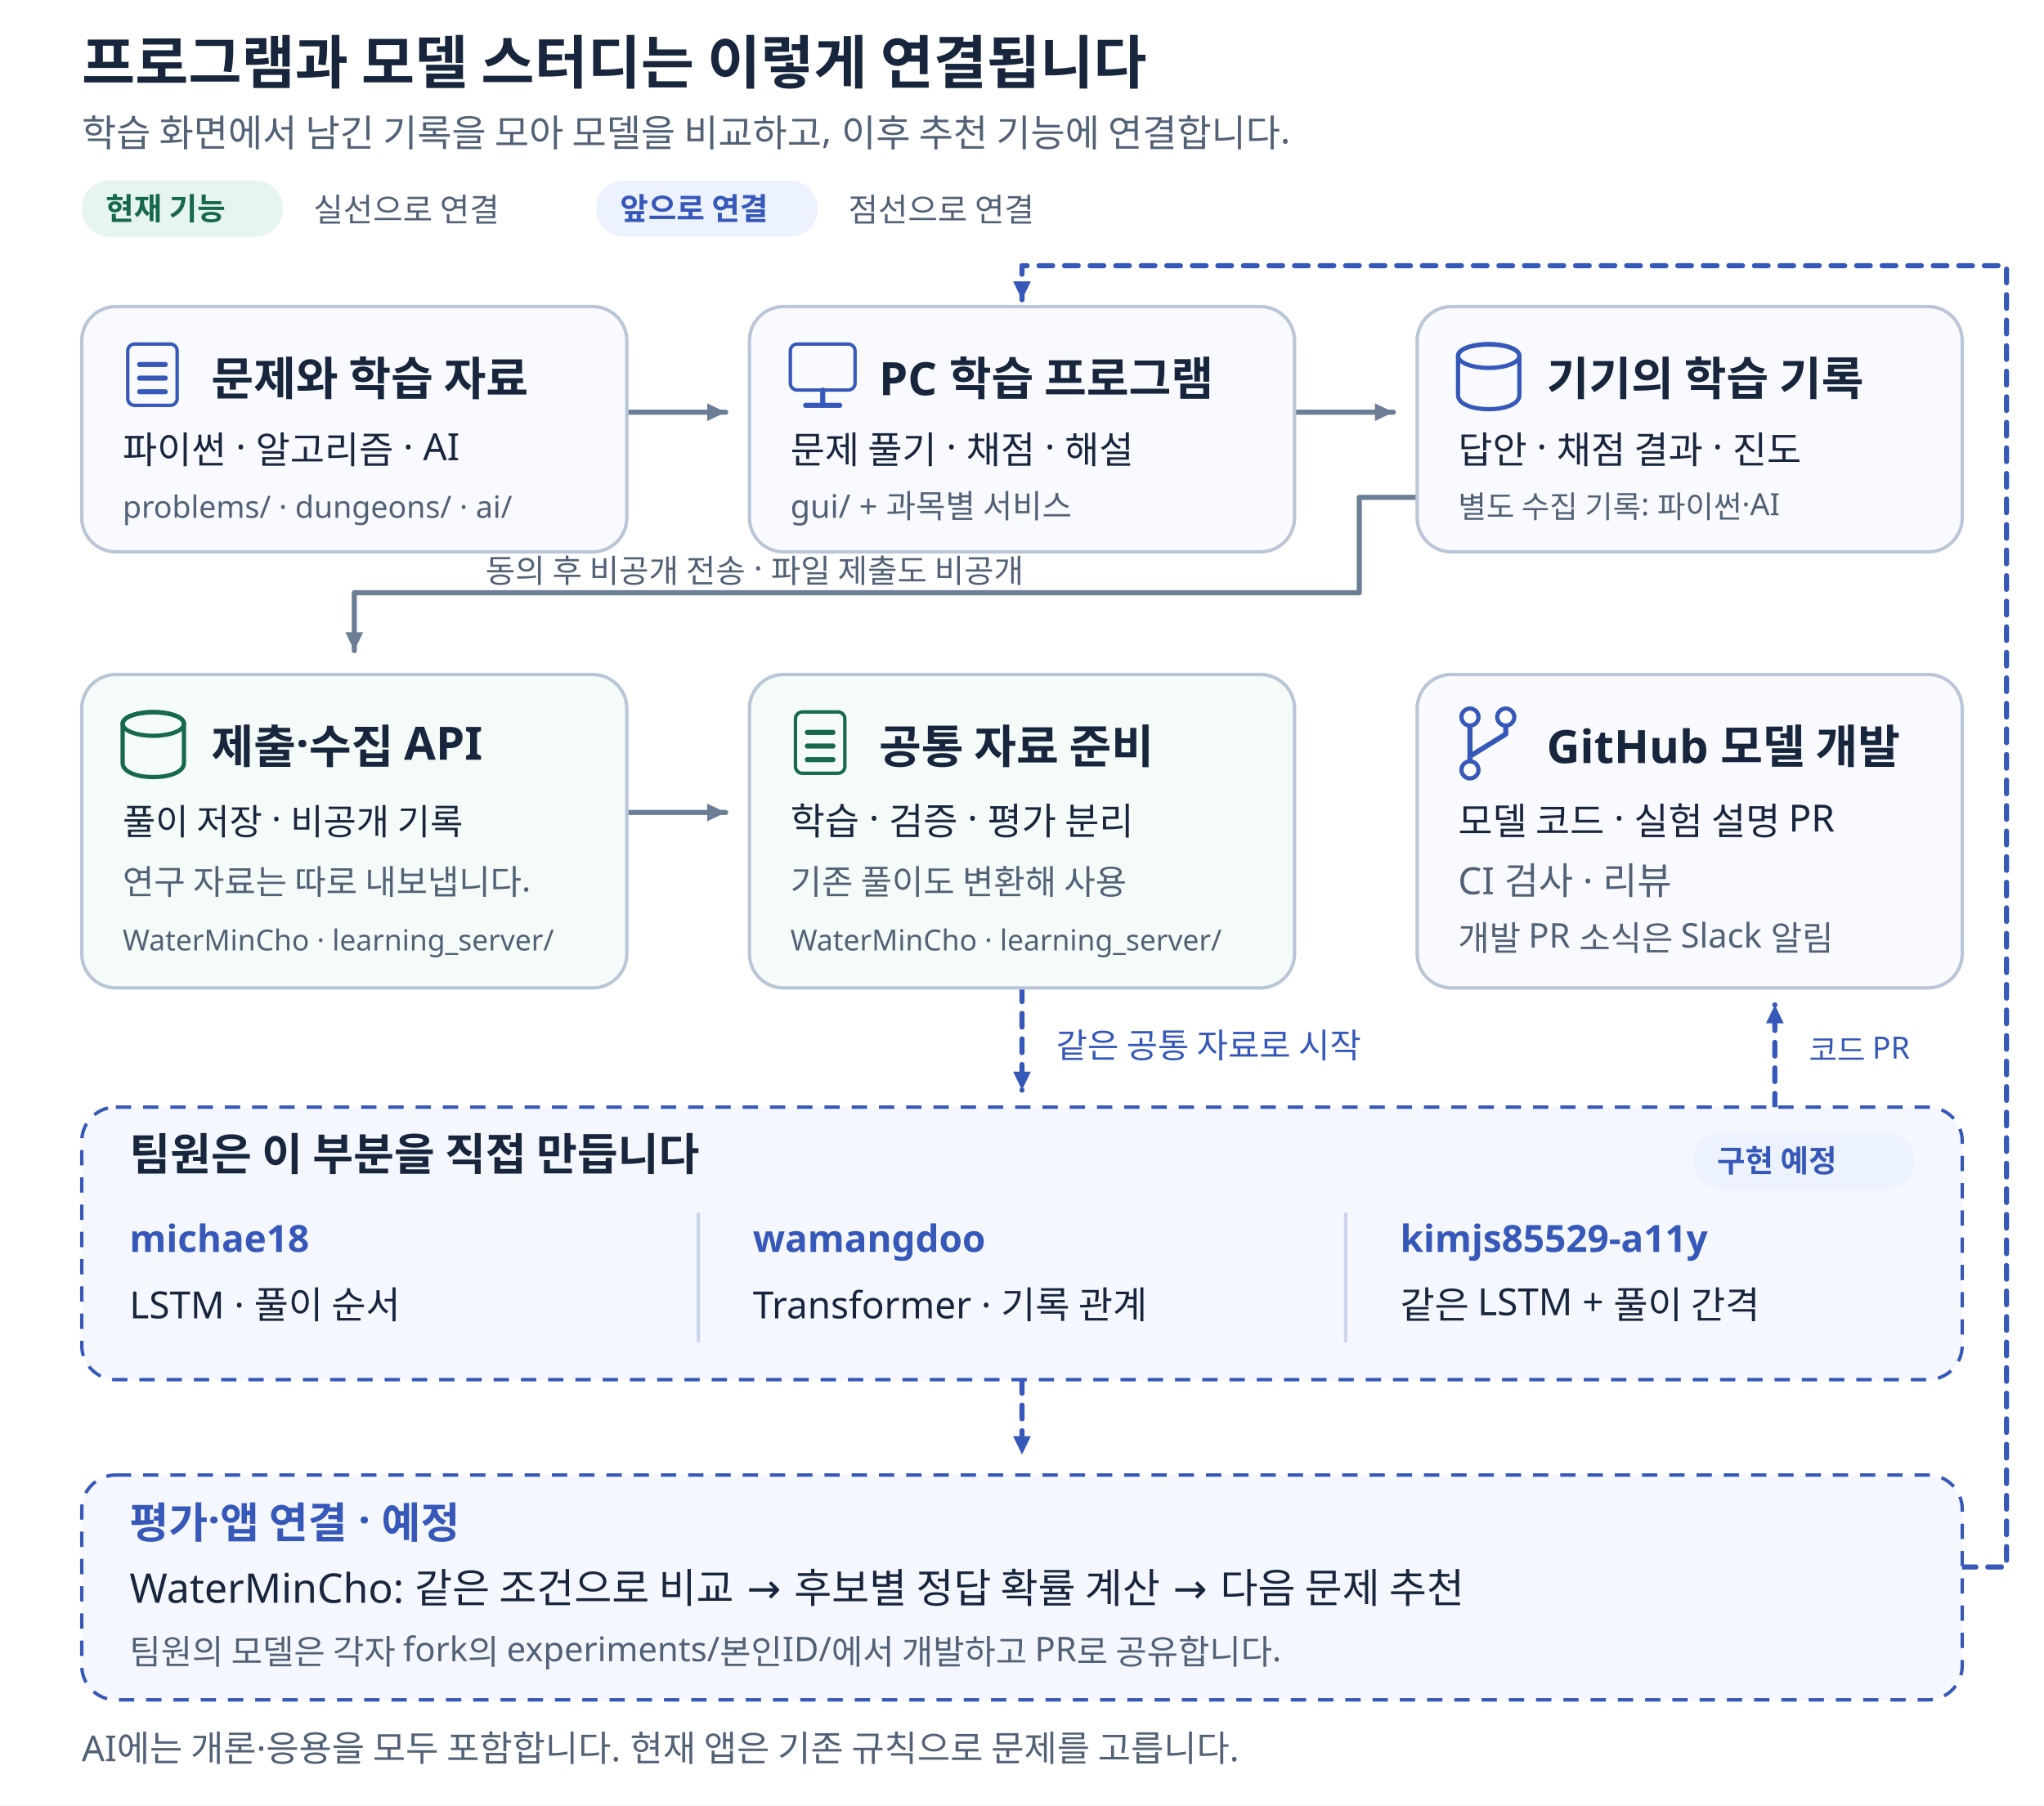
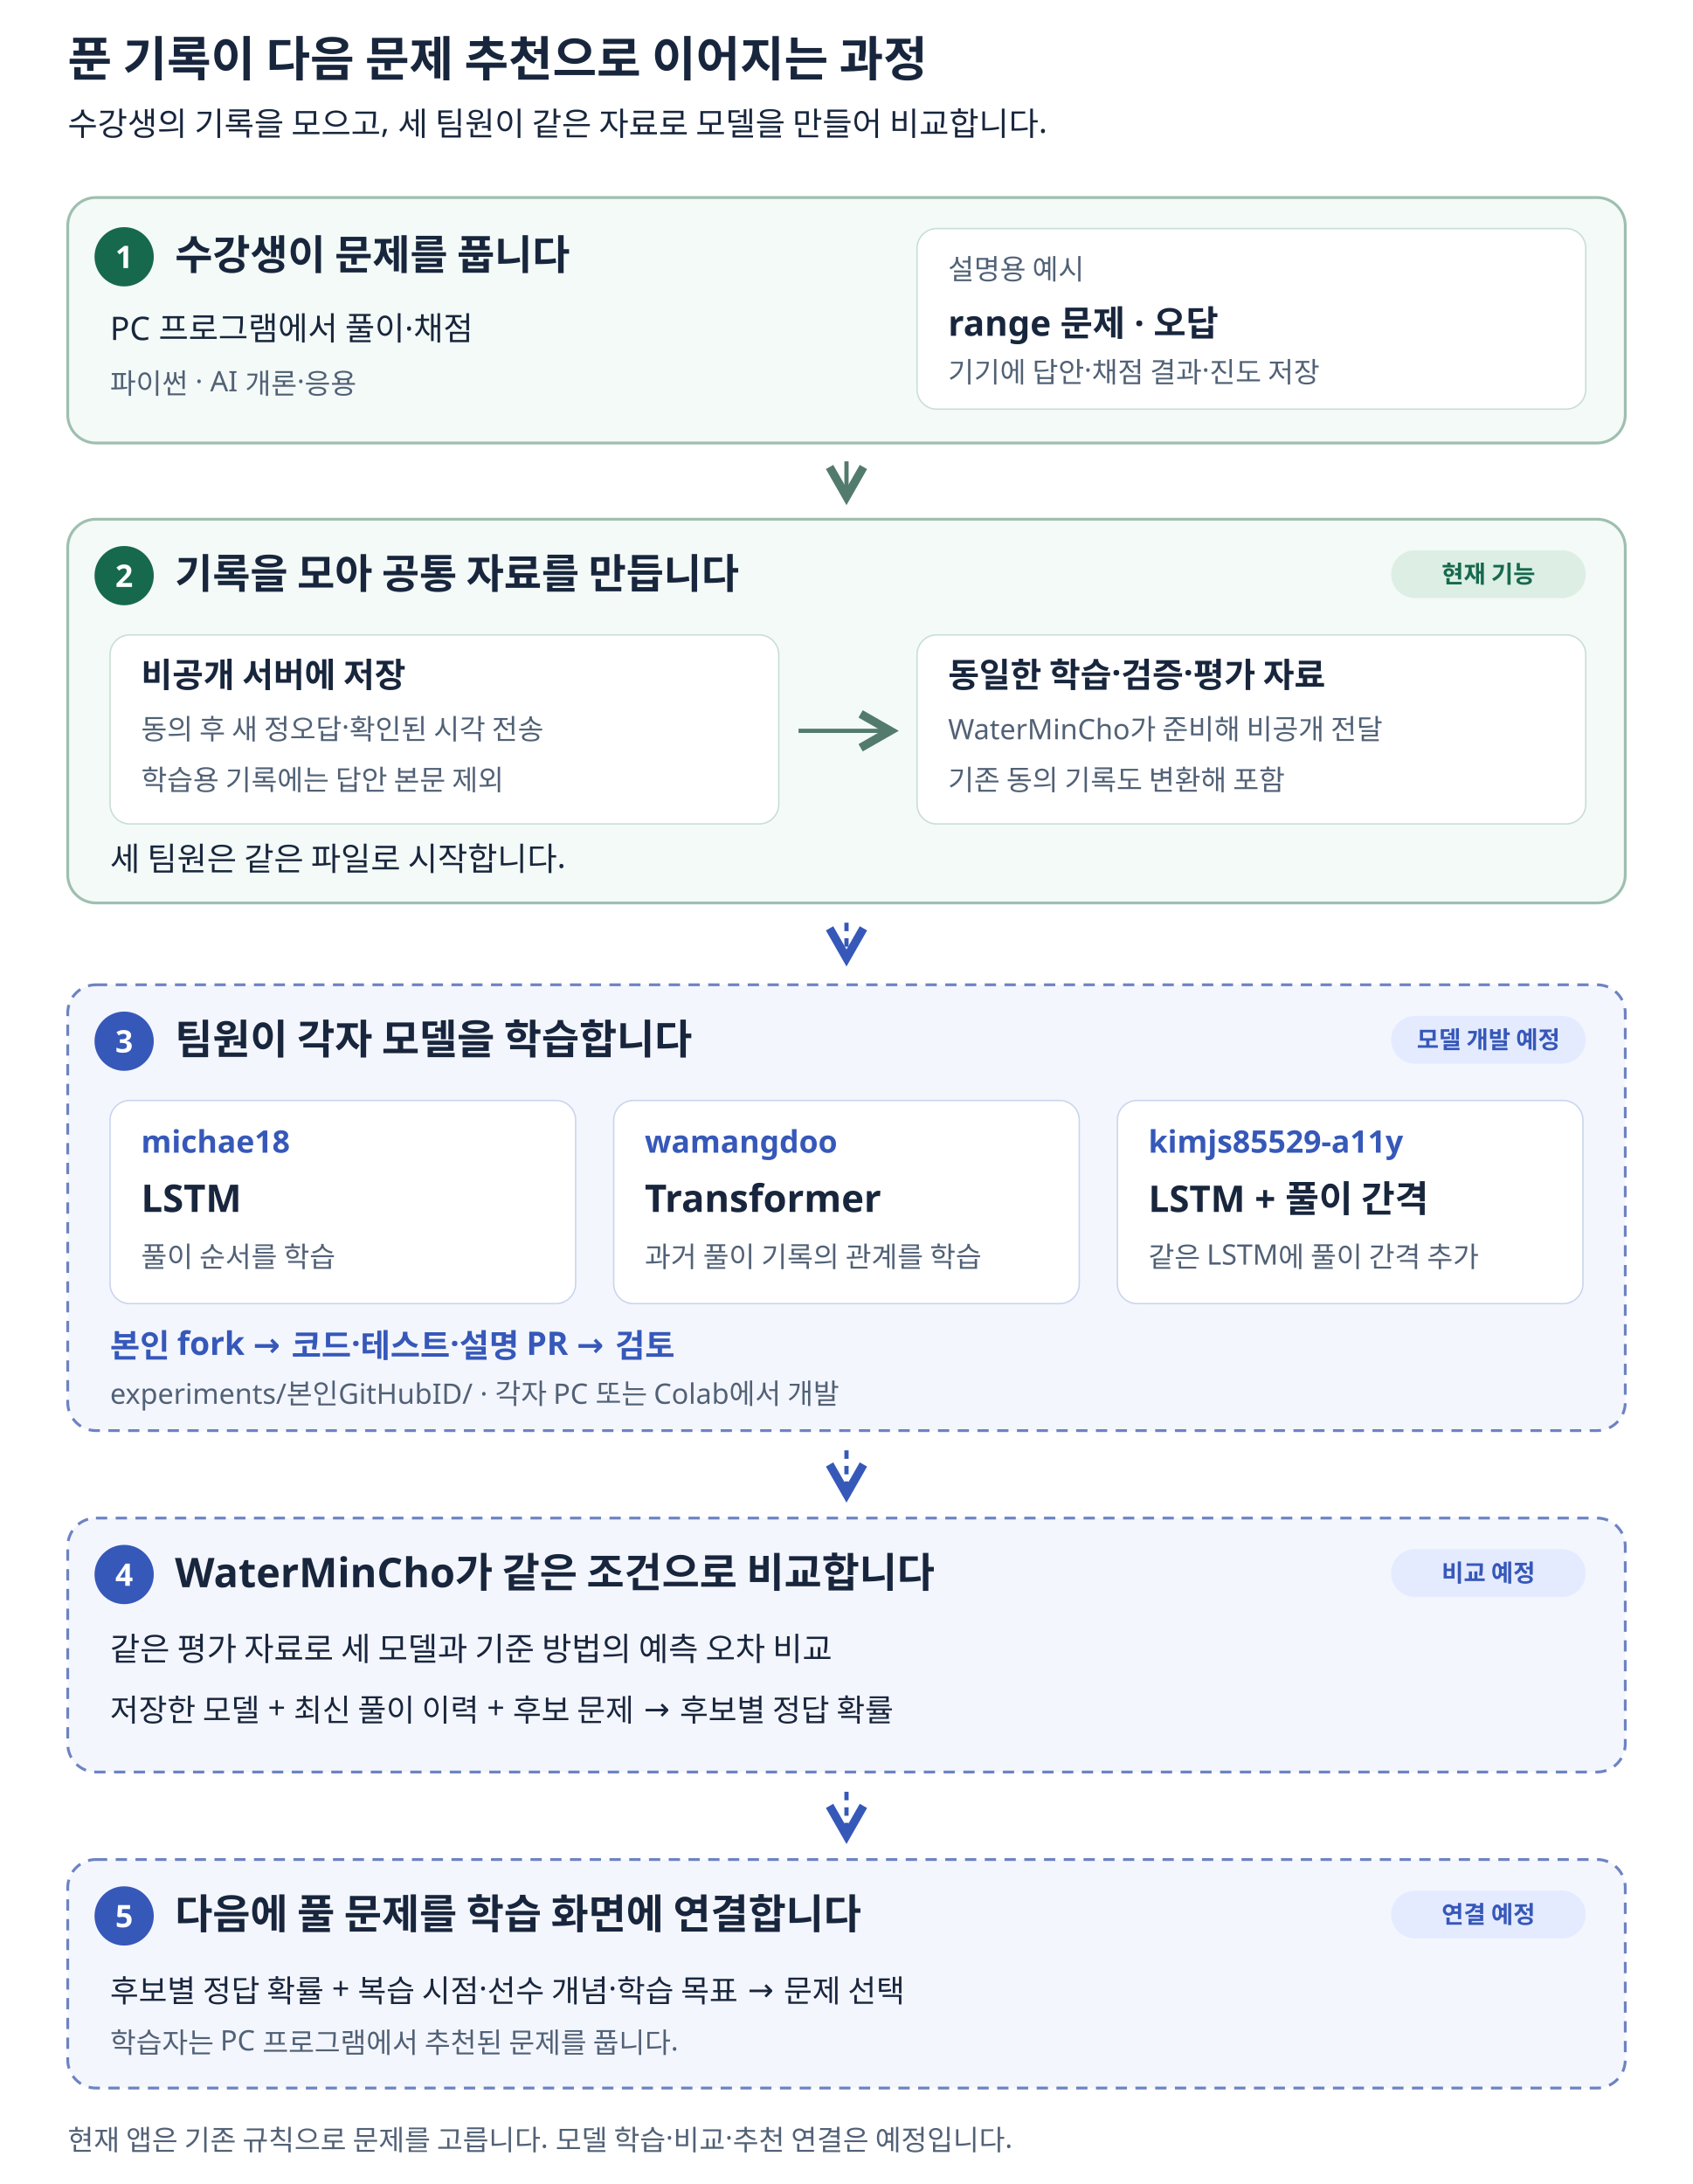
- <svg xmlns="http://www.w3.org/2000/svg" width="1200" height="1060" viewBox="0 0 1200 1060" role="img" aria-labelledby="title desc">
-   <rect width="1200" height="1060" fill="#fff" />
-   <text x="48" y="49" font-family="NanumGothic, sans-serif" font-size="34" font-weight="700" fill="#18263d">프로그램과 모델 스터디는 이렇게 연결됩니다</text>
-   <text x="48" y="86" font-family="NanumGothic, sans-serif" font-size="22" font-weight="400" fill="#516176">학습 화면에서 남긴 기록을 모아 모델을 비교하고, 이후 추천 기능에 연결합니다.</text>
-   <rect x="48" y="106" width="118" height="33" rx="16" fill="#e6f5ed" stroke="none" stroke-width="2" />
-   <text x="62" y="129" font-family="NanumGothic, sans-serif" font-size="18" font-weight="700" fill="#17694e">현재 기능</text>
-   <text x="184" y="130" font-family="NanumGothic, sans-serif" font-size="19" font-weight="400" fill="#516176">실선으로 연결</text>
-   <rect x="350" y="106" width="130" height="33" rx="16" fill="#edf2ff" stroke="none" stroke-width="2" />
-   <text x="364" y="129" font-family="NanumGothic, sans-serif" font-size="18" font-weight="700" fill="#3658b9">앞으로 연결</text>
-   <text x="498" y="130" font-family="NanumGothic, sans-serif" font-size="19" font-weight="400" fill="#516176">점선으로 연결</text>
-   <polyline points="368,242 426,242" fill="none" stroke="#6b7e95" stroke-width="3" stroke-linejoin="round" stroke-linecap="round" />
-   <polygon points="426,242 415.195,247.22 415.195,236.78" fill="#6b7e95" />
-   <polyline points="760,242 818,242" fill="none" stroke="#6b7e95" stroke-width="3" stroke-linejoin="round" stroke-linecap="round" />
-   <polygon points="818,242 807.195,247.22 807.195,236.78" fill="#6b7e95" />
-   <polyline points="832,292 798,292 798,348 208,348 208,382" fill="none" stroke="#6b7e95" stroke-width="3" stroke-linejoin="round" stroke-linecap="round" />
-   <polygon points="208,382 202.78,371.195 213.22,371.195" fill="#6b7e95" />
-   <polyline points="368,477 426,477" fill="none" stroke="#6b7e95" stroke-width="3" stroke-linejoin="round" stroke-linecap="round" />
-   <polygon points="426,477 415.195,482.22 415.195,471.78" fill="#6b7e95" />
-   <polyline points="600,580 600,640" fill="none" stroke="#3658b9" stroke-width="3" stroke-linejoin="round" stroke-linecap="round" stroke-dasharray="8 7" />
-   <polygon points="600,640 594.78,629.195 605.22,629.195" fill="#3658b9" />
-   <polyline points="1042,650 1042,590" fill="none" stroke="#3658b9" stroke-width="3" stroke-linejoin="round" stroke-linecap="round" stroke-dasharray="8 7" />
-   <polygon points="1042,590 1047.22,600.805 1036.78,600.805" fill="#3658b9" />
-   <polyline points="600,810 600,854" fill="none" stroke="#3658b9" stroke-width="3" stroke-linejoin="round" stroke-linecap="round" stroke-dasharray="8 7" />
-   <polygon points="600,854 594.78,843.195 605.22,843.195" fill="#3658b9" />
-   <polyline points="1152,920 1178,920 1178,156 600,156 600,176" fill="none" stroke="#3658b9" stroke-width="3" stroke-linejoin="round" stroke-linecap="round" stroke-dasharray="8 7" />
-   <polygon points="600,176 594.78,165.195 605.22,165.195" fill="#3658b9" />
-   <rect x="48" y="180" width="320" height="144" rx="20" fill="#f8faff" stroke="#b8c6d7" stroke-width="2" />
-   <rect x="440" y="180" width="320" height="144" rx="20" fill="#f8faff" stroke="#b8c6d7" stroke-width="2" />
-   <rect x="832" y="180" width="320" height="144" rx="20" fill="#f8faff" stroke="#b8c6d7" stroke-width="2" />
-   <rect x="75" y="202" width="29" height="36" rx="4" fill="none" stroke="#3658b9" stroke-width="2" />
-   <polyline points="82,214 97,214" fill="none" stroke="#3658b9" stroke-width="3" stroke-linejoin="round" stroke-linecap="round" />
-   <polyline points="82,222 97,222" fill="none" stroke="#3658b9" stroke-width="3" stroke-linejoin="round" stroke-linecap="round" />
-   <polyline points="82,230 97,230" fill="none" stroke="#3658b9" stroke-width="3" stroke-linejoin="round" stroke-linecap="round" />
-   <text x="124" y="232" font-family="NanumGothic, sans-serif" font-size="27" font-weight="700" fill="#18263d">문제와 학습 자료</text>
-   <text x="72" y="272" font-family="NanumGothic, sans-serif" font-size="22" font-weight="400" fill="#18263d">파이썬 · 알고리즘 · AI</text>
-   <text x="72" y="304" font-family="NanumGothic, sans-serif" font-size="18" font-weight="400" fill="#516176">problems/ · dungeons/ · ai/</text>
-   <rect x="464" y="202" width="38" height="27" rx="4" fill="none" stroke="#3658b9" stroke-width="2" />
-   <polyline points="483,229 483,238" fill="none" stroke="#3658b9" stroke-width="3" stroke-linejoin="round" stroke-linecap="round" />
-   <polyline points="473,238 493,238" fill="none" stroke="#3658b9" stroke-width="3" stroke-linejoin="round" stroke-linecap="round" />
-   <text x="516" y="232" font-family="NanumGothic, sans-serif" font-size="27" font-weight="700" fill="#18263d">PC 학습 프로그램</text>
-   <text x="464" y="272" font-family="NanumGothic, sans-serif" font-size="22" font-weight="400" fill="#18263d">문제 풀기 · 채점 · 해설</text>
-   <text x="464" y="304" font-family="NanumGothic, sans-serif" font-size="19" font-weight="400" fill="#516176">gui/ + 과목별 서비스</text>
-   <path d="M856,209 C856,200 892,200 892,209 V232 C892,243 856,243 856,232 Z" fill="none" stroke="#3658b9" stroke-width="2.5" />
-   <ellipse cx="874" cy="209" rx="18" ry="7" fill="none" stroke="#3658b9" stroke-width="2.5" />
-   <text x="908" y="232" font-family="NanumGothic, sans-serif" font-size="27" font-weight="700" fill="#18263d">기기의 학습 기록</text>
-   <text x="856" y="272" font-family="NanumGothic, sans-serif" font-size="22" font-weight="400" fill="#18263d">답안 · 채점 결과 · 진도</text>
-   <text x="856" y="304" font-family="NanumGothic, sans-serif" font-size="18" font-weight="400" fill="#516176">별도 수집 기록: 파이썬·AI</text>
-   <text x="285" y="342" font-family="NanumGothic, sans-serif" font-size="19" font-weight="400" fill="#516176">동의 후 비공개 전송 · 파일 제출도 비공개</text>
-   <rect x="48" y="396" width="320" height="184" rx="20" fill="#f5fbf8" stroke="#b8c6d7" stroke-width="2" />
-   <path d="M72,425 C72,416 108,416 108,425 V448 C108,459 72,459 72,448 Z" fill="none" stroke="#17694e" stroke-width="2.5" />
-   <ellipse cx="90" cy="425" rx="18" ry="7" fill="none" stroke="#17694e" stroke-width="2.5" />
-   <text x="124" y="448" font-family="NanumGothic, sans-serif" font-size="27" font-weight="700" fill="#18263d">제출·수집 API</text>
-   <text x="72" y="490" font-family="NanumGothic, sans-serif" font-size="21" font-weight="400" fill="#18263d">풀이 저장 · 비공개 기록</text>
-   <text x="72" y="525" font-family="NanumGothic, sans-serif" font-size="20" font-weight="400" fill="#516176">연구 자료는 따로 내보냅니다.</text>
-   <text x="72" y="558" font-family="NanumGothic, sans-serif" font-size="17" font-weight="400" fill="#516176">WaterMinCho · learning_server/</text>
-   <rect x="440" y="396" width="320" height="184" rx="20" fill="#f5fbf8" stroke="#b8c6d7" stroke-width="2" />
-   <rect x="467" y="418" width="29" height="36" rx="4" fill="none" stroke="#17694e" stroke-width="2" />
-   <polyline points="474,430 489,430" fill="none" stroke="#17694e" stroke-width="3" stroke-linejoin="round" stroke-linecap="round" />
-   <polyline points="474,438 489,438" fill="none" stroke="#17694e" stroke-width="3" stroke-linejoin="round" stroke-linecap="round" />
-   <polyline points="474,446 489,446" fill="none" stroke="#17694e" stroke-width="3" stroke-linejoin="round" stroke-linecap="round" />
-   <text x="516" y="448" font-family="NanumGothic, sans-serif" font-size="27" font-weight="700" fill="#18263d">공통 자료 준비</text>
-   <text x="464" y="490" font-family="NanumGothic, sans-serif" font-size="22" font-weight="400" fill="#18263d">학습 · 검증 · 평가 분리</text>
-   <text x="464" y="525" font-family="NanumGothic, sans-serif" font-size="20" font-weight="400" fill="#516176">기존 풀이도 변환해 사용</text>
-   <text x="464" y="558" font-family="NanumGothic, sans-serif" font-size="17" font-weight="400" fill="#516176">WaterMinCho · learning_server/</text>
-   <rect x="832" y="396" width="320" height="184" rx="20" fill="#f8faff" stroke="#b8c6d7" stroke-width="2" />
-   <polyline points="863,421 863,452" fill="none" stroke="#3658b9" stroke-width="3" stroke-linejoin="round" stroke-linecap="round" />
-   <polyline points="863,444 884,431 884,421" fill="none" stroke="#3658b9" stroke-width="3" stroke-linejoin="round" stroke-linecap="round" />
-   <circle cx="863" cy="421" r="5" fill="white" stroke="#3658b9" stroke-width="2.5" />
-   <circle cx="863" cy="452" r="5" fill="white" stroke="#3658b9" stroke-width="2.5" />
-   <circle cx="884" cy="421" r="5" fill="white" stroke="#3658b9" stroke-width="2.5" />
-   <text x="908" y="448" font-family="NanumGothic, sans-serif" font-size="27" font-weight="700" fill="#18263d">GitHub 모델 개발</text>
-   <text x="856" y="490" font-family="NanumGothic, sans-serif" font-size="22" font-weight="400" fill="#18263d">모델 코드 · 실험 설명 PR</text>
-   <text x="856" y="525" font-family="NanumGothic, sans-serif" font-size="22" font-weight="400" fill="#516176">CI 검사 · 리뷰</text>
-   <text x="856" y="558" font-family="NanumGothic, sans-serif" font-size="20" font-weight="400" fill="#516176">개발 PR 소식은 Slack 알림</text>
-   <text x="620" y="621" font-family="NanumGothic, sans-serif" font-size="20" font-weight="400" fill="#3658b9">같은 공통 자료로 시작</text>
-   <text x="1062" y="623" font-family="NanumGothic, sans-serif" font-size="18" font-weight="400" fill="#3658b9">코드 PR</text>
-   <rect x="48" y="650" width="1104" height="160" rx="20" fill="#f5f7ff" stroke="#3658b9" stroke-width="2" stroke-dasharray="9 7" />
-   <text x="76" y="687" font-family="NanumGothic, sans-serif" font-size="26" font-weight="700" fill="#18263d">팀원은 이 부분을 직접 만듭니다</text>
-   <rect x="994" y="665" width="130" height="33" rx="16" fill="#edf2ff" stroke="none" stroke-width="2" />
-   <text x="1008" y="688" font-family="NanumGothic, sans-serif" font-size="18" font-weight="700" fill="#3658b9">구현 예정</text>
-   <line x1="410" y1="712" x2="410" y2="788" stroke="#cbd5ee" stroke-width="2" />
-   <line x1="790" y1="712" x2="790" y2="788" stroke="#cbd5ee" stroke-width="2" />
-   <text x="76" y="735" font-family="NanumGothic, sans-serif" font-size="22" font-weight="700" fill="#3658b9">michae18</text>
-   <text x="76" y="774" font-family="NanumGothic, sans-serif" font-size="22" font-weight="400" fill="#18263d">LSTM · 풀이 순서</text>
-   <text x="442" y="735" font-family="NanumGothic, sans-serif" font-size="22" font-weight="700" fill="#3658b9">wamangdoo</text>
-   <text x="442" y="774" font-family="NanumGothic, sans-serif" font-size="22" font-weight="400" fill="#18263d">Transformer · 기록 관계</text>
-   <text x="822" y="735" font-family="NanumGothic, sans-serif" font-size="22" font-weight="700" fill="#3658b9">kimjs85529-a11y</text>
-   <text x="822" y="774" font-family="NanumGothic, sans-serif" font-size="22" font-weight="400" fill="#18263d">같은 LSTM + 풀이 간격</text>
-   <rect x="48" y="866" width="1104" height="132" rx="20" fill="#f5f7ff" stroke="#3658b9" stroke-width="2" stroke-dasharray="9 7" />
-   <text x="76" y="903" font-family="NanumGothic, sans-serif" font-size="25" font-weight="700" fill="#3658b9">평가·앱 연결 · 예정</text>
-   <text x="76" y="941" font-family="NanumGothic, sans-serif" font-size="24" font-weight="400" fill="#18263d">WaterMinCho: 같은 조건으로 비교 → 후보별 정답 확률 계산 → 다음 문제 추천</text>
-   <text x="76" y="977" font-family="NanumGothic, sans-serif" font-size="20" font-weight="400" fill="#516176">팀원의 모델은 각자 fork의 experiments/본인ID/에서 개발하고 PR로 공유합니다.</text>
-   <text x="48" y="1034" font-family="NanumGothic, sans-serif" font-size="21" font-weight="400" fill="#516176">AI에는 개론·응용을 모두 포함합니다. 현재 앱은 기존 규칙으로 문제를 고릅니다.</text>
+ <svg xmlns="http://www.w3.org/2000/svg" width="1200" height="1548" viewBox="0 0 1200 1548" role="img" aria-labelledby="title desc">
+   <defs>
+     <marker id="arrow" markerWidth="10" markerHeight="10" refX="8" refY="5" orient="auto">
+       <path d="M1 1 L8 5 L1 9" fill="none" stroke="#527b6d" stroke-width="2" />
+     </marker>
+     <marker id="planned" markerWidth="10" markerHeight="10" refX="8" refY="5" orient="auto">
+       <path d="M1 1 L8 5 L1 9" fill="none" stroke="#3658b9" stroke-width="2" />
+     </marker>
+     <style>
+     text { font-family: NanumGothic, sans-serif; fill: #18263d; }
+     .title { font-size: 29px; font-weight: 700; }
+     .body { font-size: 23px; }
+     .note { font-size: 20px; fill: #516176; }
+     .name { font-size: 22px; font-weight: 700; fill: #3658b9; }
+     .step { font-size: 22px; font-weight: 700; fill: white; text-anchor: middle; }
+     .status { font-size: 17px; font-weight: 700; text-anchor: middle; }
+   </style>
+   </defs>
+   <rect width="1200" height="1548" fill="#fff" />
+   <text x="48" y="54" font-size="34" font-weight="700">푼 기록이 다음 문제 추천으로 이어지는 과정</text>
+   <text x="48" y="96" class="body">수강생의 기록을 모으고, 세 팀원이 같은 자료로 모델을 만들어 비교합니다.</text>
+   <rect x="48" y="140" width="1104" height="174" rx="20" fill="#f4faf7" stroke="#9ebfb0" stroke-width="2" />
+   <circle cx="88" cy="182" r="21" fill="#17694e" />
+   <text x="88" y="190" class="step">1</text>
+   <text x="124" y="191" class="title">수강생이 문제를 풉니다</text>
+   <text x="78" y="241" class="body">PC 프로그램에서 풀이·채점</text>
+   <text x="78" y="279" class="note">파이썬 · AI 개론·응용</text>
+   <rect x="650" y="162" width="474" height="128" rx="14" fill="#fff" stroke="#c8ded3" />
+   <text x="672" y="198" class="note">설명용 예시</text>
+   <text x="672" y="238" font-size="25" font-weight="700">range 문제 · 오답</text>
+   <text x="672" y="271" class="note">기기에 답안·채점 결과·진도 저장</text>
+   <path d="M600 327 V352" fill="none" stroke="#527b6d" stroke-width="3" marker-end="url(#arrow)" />
+   <rect x="48" y="368" width="1104" height="272" rx="20" fill="#f4faf7" stroke="#9ebfb0" stroke-width="2" />
+   <circle cx="88" cy="408" r="21" fill="#17694e" />
+   <text x="88" y="416" class="step">2</text>
+   <text x="124" y="417" class="title">기록을 모아 공통 자료를 만듭니다</text>
+   <rect x="986" y="390" width="138" height="34" rx="17" fill="#ddefe5" />
+   <text x="1055" y="413" class="status" style="fill:#17694e">현재 기능</text>
+   <rect x="78" y="450" width="474" height="134" rx="14" fill="#fff" stroke="#c8ded3" />
+   <text x="100" y="487" font-size="24" font-weight="700">비공개 서버에 저장</text>
+   <text x="100" y="524" class="note">동의 후 새 정오답·확인된 시각 전송</text>
+   <text x="100" y="560" class="note">학습용 기록에는 답안 본문 제외</text>
+   <path d="M566 518 H631" fill="none" stroke="#527b6d" stroke-width="3" marker-end="url(#arrow)" />
+   <rect x="650" y="450" width="474" height="134" rx="14" fill="#fff" stroke="#c8ded3" />
+   <text x="672" y="487" font-size="24" font-weight="700">동일한 학습·검증·평가 자료</text>
+   <text x="672" y="524" class="note">WaterMinCho가 준비해 비공개 전달</text>
+   <text x="672" y="560" class="note">기존 동의 기록도 변환해 포함</text>
+   <text x="78" y="617" class="body">세 팀원은 같은 파일로 시작합니다.</text>
+   <path d="M600 654 V679" fill="none" stroke="#3658b9" stroke-width="3" stroke-dasharray="6 5" marker-end="url(#planned)" />
+   <rect x="48" y="698" width="1104" height="316" rx="20" fill="#f4f6fe" stroke="#6d83c2" stroke-width="2" stroke-dasharray="8 6" />
+   <circle cx="88" cy="738" r="21" fill="#3658b9" />
+   <text x="88" y="746" class="step">3</text>
+   <text x="124" y="747" class="title">팀원이 각자 모델을 학습합니다</text>
+   <rect x="986" y="720" width="138" height="34" rx="17" fill="#e5ebff" />
+   <text x="1055" y="743" class="status" style="fill:#3658b9">모델 개발 예정</text>
+   <rect x="78" y="780" width="330" height="144" rx="14" fill="#fff" stroke="#cad4ed" />
+   <text x="100" y="817" class="name">michae18</text>
+   <text x="100" y="859" font-size="27" font-weight="700">LSTM</text>
+   <text x="100" y="898" class="note">풀이 순서를 학습</text>
+   <rect x="435" y="780" width="330" height="144" rx="14" fill="#fff" stroke="#cad4ed" />
+   <text x="457" y="817" class="name">wamangdoo</text>
+   <text x="457" y="859" font-size="27" font-weight="700">Transformer</text>
+   <text x="457" y="898" class="note">과거 풀이 기록의 관계를 학습</text>
+   <rect x="792" y="780" width="330" height="144" rx="14" fill="#fff" stroke="#cad4ed" />
+   <text x="814" y="817" class="name">kimjs85529-a11y</text>
+   <text x="814" y="859" font-size="26" font-weight="700">LSTM + 풀이 간격</text>
+   <text x="814" y="898" class="note">같은 LSTM에 풀이 간격 추가</text>
+   <text x="78" y="962" font-size="23" font-weight="700" style="fill:#3658b9">본인 fork → 코드·테스트·설명 PR → 검토</text>
+   <text x="78" y="995" class="note">experiments/본인GitHubID/ · 각자 PC 또는 Colab에서 개발</text>
+   <path d="M600 1028 V1059" fill="none" stroke="#3658b9" stroke-width="3" stroke-dasharray="6 5" marker-end="url(#planned)" />
+   <rect x="48" y="1076" width="1104" height="180" rx="20" fill="#f4f6fe" stroke="#6d83c2" stroke-width="2" stroke-dasharray="8 6" />
+   <circle cx="88" cy="1116" r="21" fill="#3658b9" />
+   <text x="88" y="1124" class="step">4</text>
+   <text x="124" y="1125" class="title">WaterMinCho가 같은 조건으로 비교합니다</text>
+   <rect x="986" y="1098" width="138" height="34" rx="17" fill="#e5ebff" />
+   <text x="1055" y="1121" class="status" style="fill:#3658b9">비교 예정</text>
+   <text x="78" y="1177" class="body">같은 평가 자료로 세 모델과 기준 방법의 예측 오차 비교</text>
+   <text x="78" y="1220" font-size="22">저장한 모델 + 최신 풀이 이력 + 후보 문제 → 후보별 정답 확률</text>
+   <path d="M600 1270 V1301" fill="none" stroke="#3658b9" stroke-width="3" stroke-dasharray="6 5" marker-end="url(#planned)" />
+   <rect x="48" y="1318" width="1104" height="162" rx="20" fill="#f4f6fe" stroke="#6d83c2" stroke-width="2" stroke-dasharray="8 6" />
+   <circle cx="88" cy="1358" r="21" fill="#3658b9" />
+   <text x="88" y="1366" class="step">5</text>
+   <text x="124" y="1367" class="title">다음에 풀 문제를 학습 화면에 연결합니다</text>
+   <rect x="986" y="1340" width="138" height="34" rx="17" fill="#e5ebff" />
+   <text x="1055" y="1363" class="status" style="fill:#3658b9">연결 예정</text>
+   <text x="78" y="1419" font-size="22">후보별 정답 확률 + 복습 시점·선수 개념·학습 목표 → 문제 선택</text>
+   <text x="78" y="1455" class="note">학습자는 PC 프로그램에서 추천된 문제를 풉니다.</text>
+   <text x="48" y="1524" class="note">현재 앱은 기존 규칙으로 문제를 고릅니다. 모델 학습·비교·추천 연결은 예정입니다.</text>
</svg>
